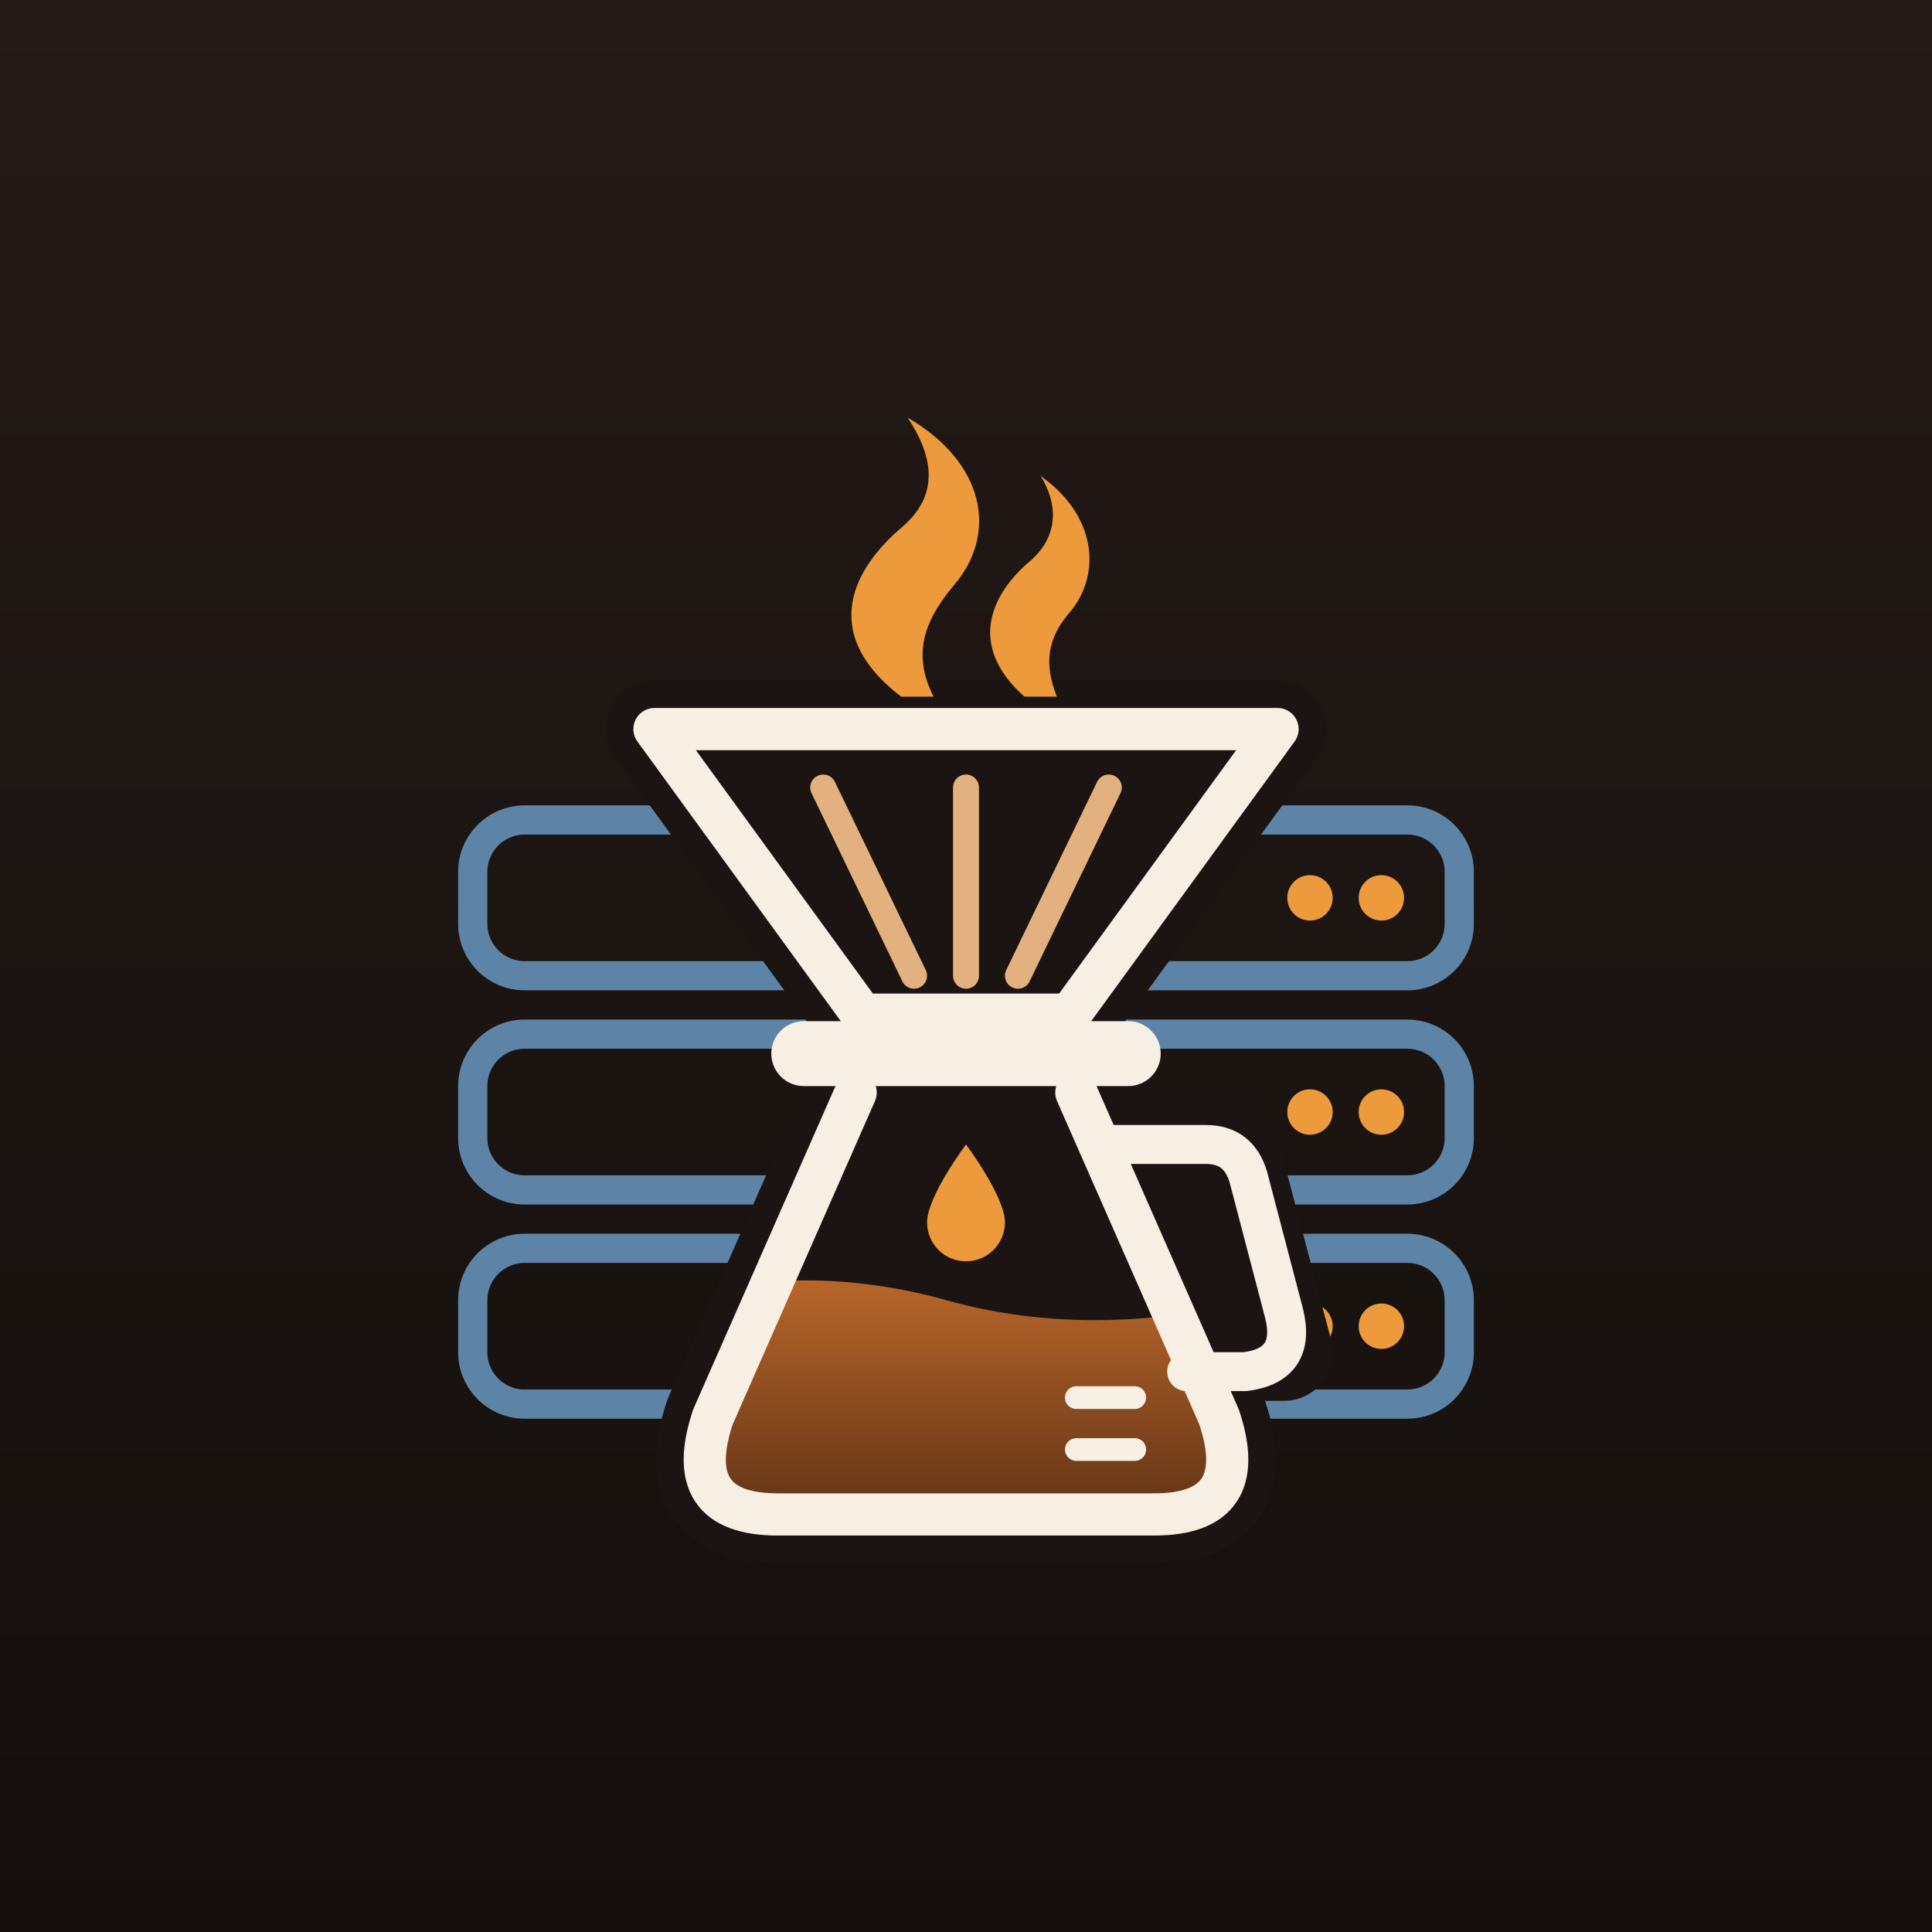
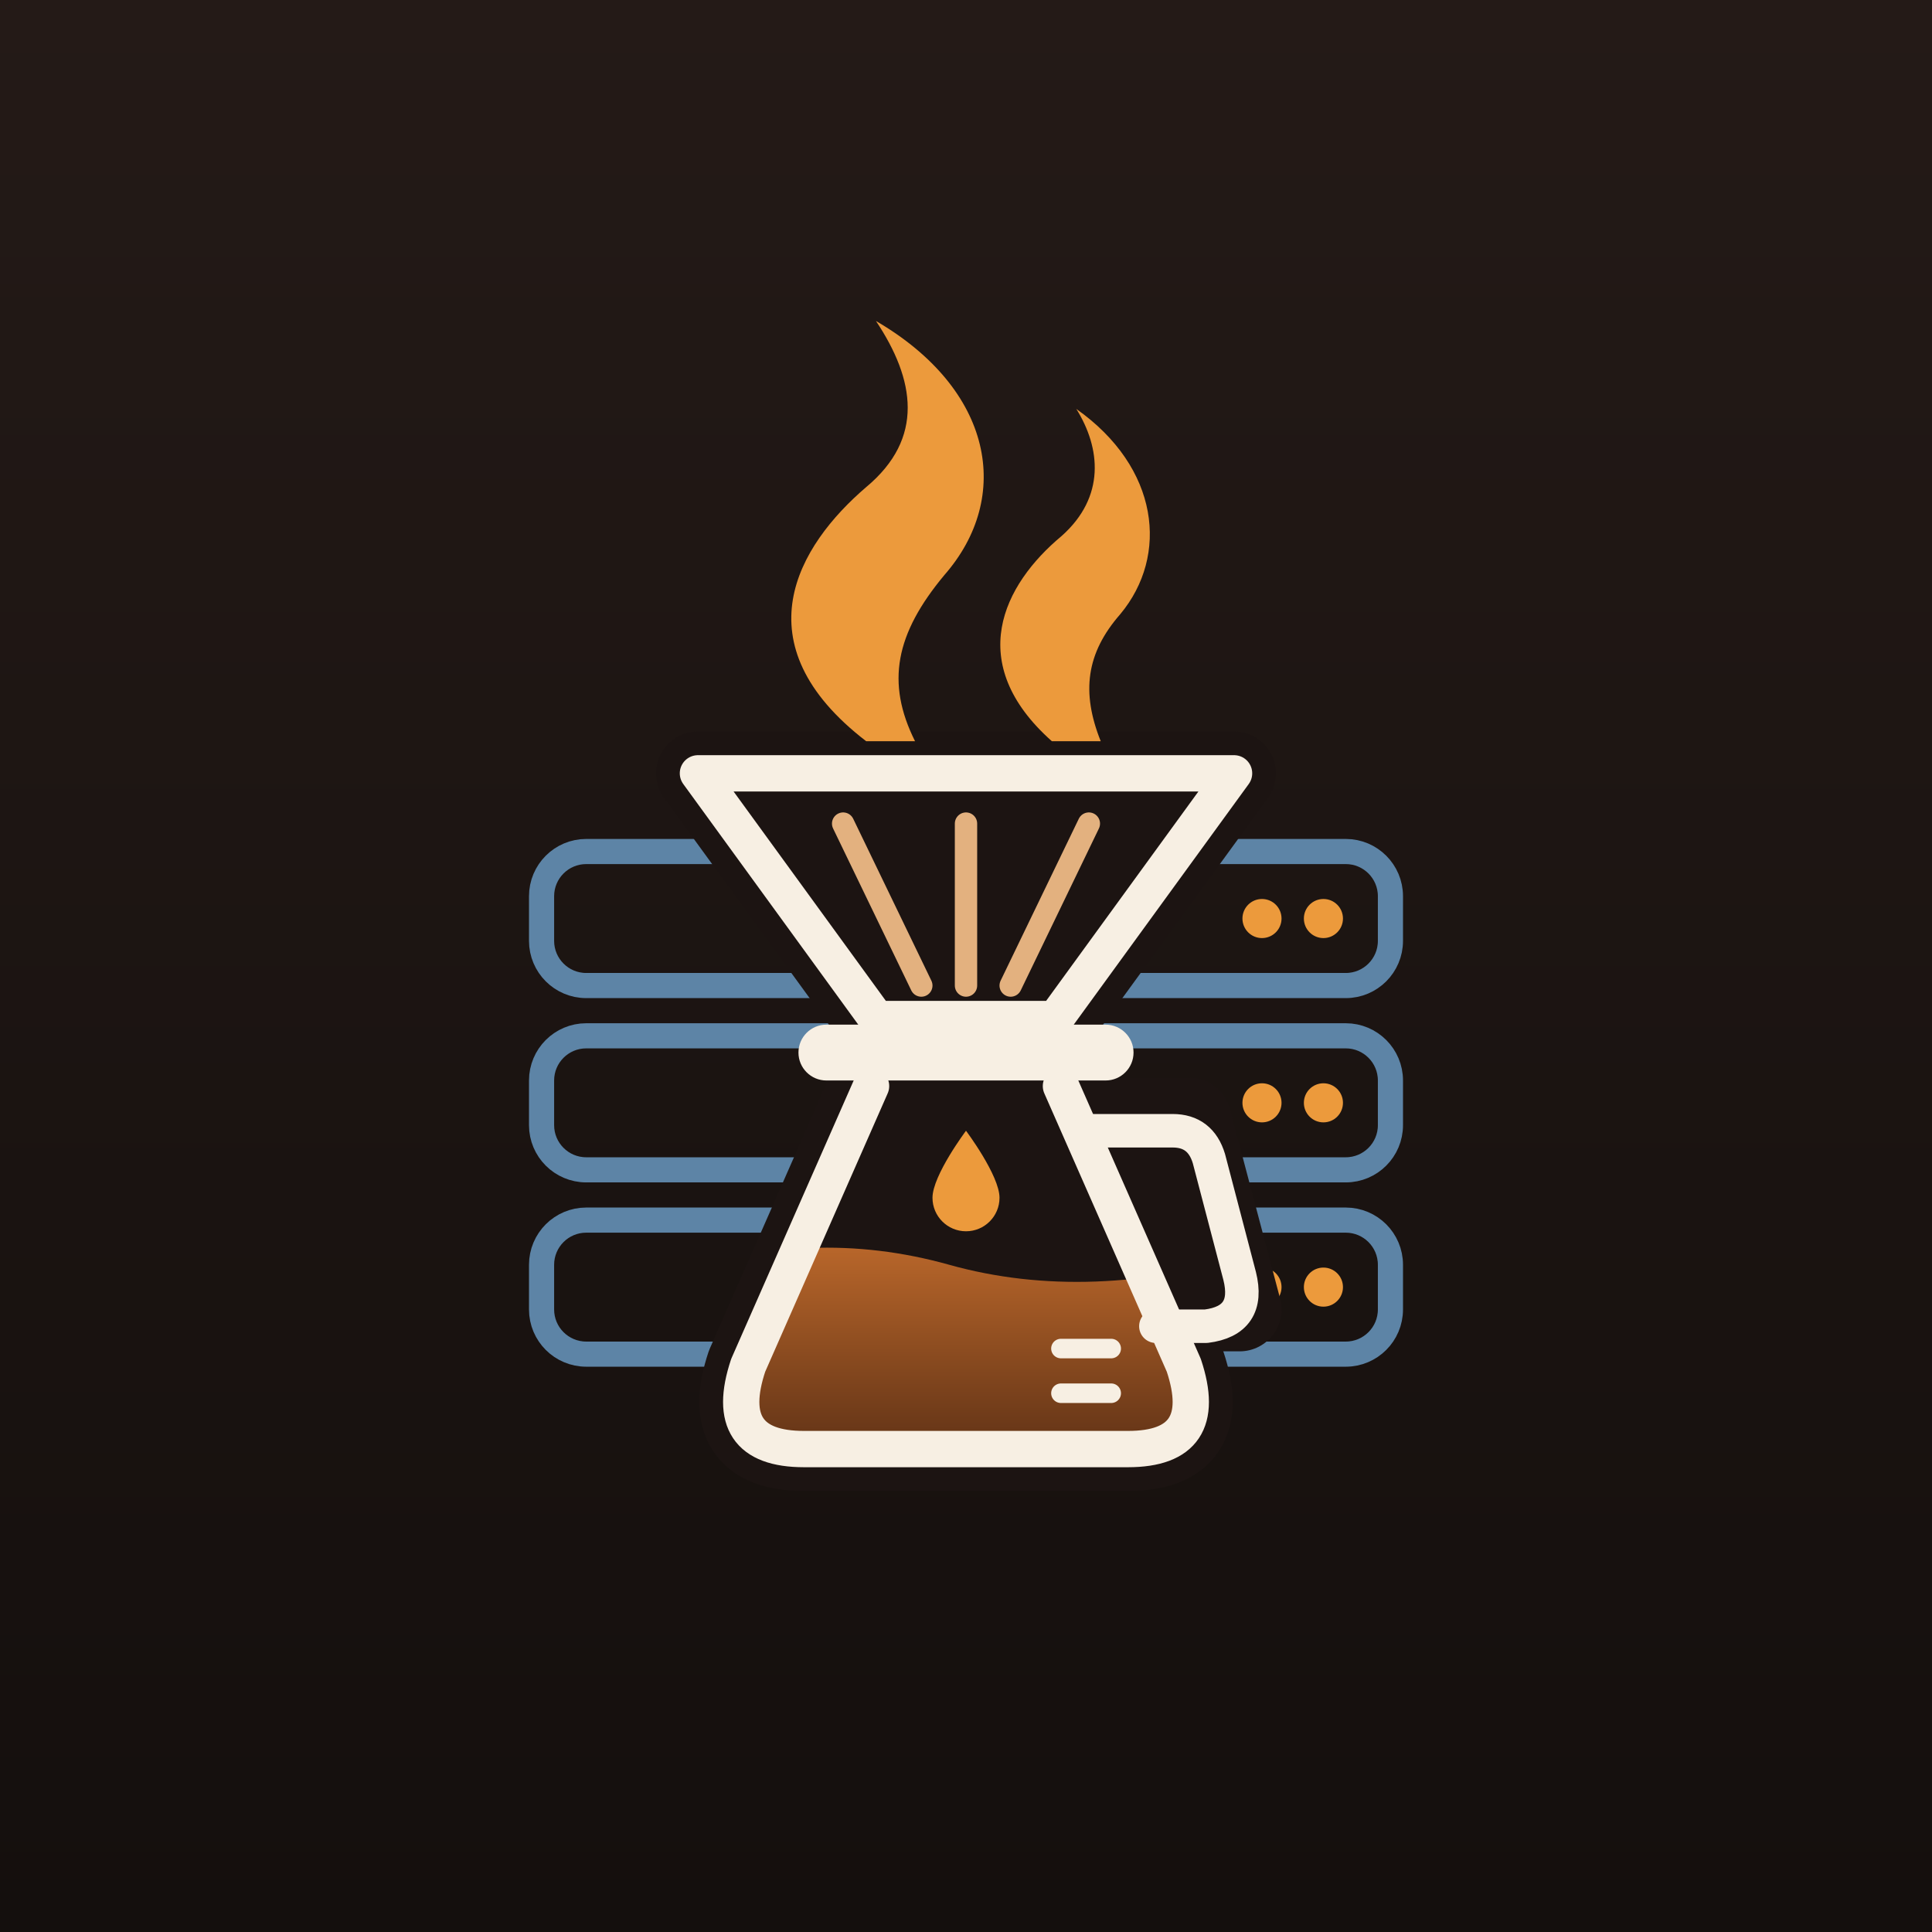
<svg xmlns="http://www.w3.org/2000/svg" viewBox="0 0 512 512">
  <defs>
    <linearGradient id="bg" x1="0" y1="0" x2="0" y2="1">
      <stop offset="0" stop-color="#241a17" />
      <stop offset="1" stop-color="#140f0d" />
    </linearGradient>
    <linearGradient id="coffee" x1="0" y1="0" x2="0" y2="1">
      <stop offset="0" stop-color="#b8662a" />
      <stop offset="1" stop-color="#4a2511" />
    </linearGradient>
    <clipPath id="carafe">
      <path d="M222 250 L178 350 Q168 380 198 380 H314 Q344 380 334 350 L290 250 Z" />
    </clipPath>
  </defs>
  <rect width="512" height="512" fill="url(#bg)" />
-   <g transform="translate(256 256) scale(0.86) translate(-256 -211)">
+   <g transform="translate(256 256) scale(0.74) translate(-256 -207.0)">
    <g fill="none" stroke="#5d84a6" stroke-width="9">
      <rect x="104" y="166" width="304" height="48" rx="16" />
      <rect x="104" y="232" width="304" height="48" rx="16" />
      <rect x="104" y="298" width="304" height="48" rx="16" />
    </g>
    <g fill="#ec9a3c">
      <circle cx="362" cy="190" r="7" />
      <circle cx="384" cy="190" r="7" />
      <circle cx="362" cy="256" r="7" />
      <circle cx="384" cy="256" r="7" />
      <circle cx="362" cy="322" r="7" />
      <circle cx="384" cy="322" r="7" />
    </g>
    <g fill="#1c1412" stroke="#1c1412" stroke-width="30" stroke-linejoin="round">
      <path d="M160 138 H352 L288 226 H224 Z" />
      <path d="M222 250 L178 350 Q168 380 198 380 H314 Q344 380 334 350 L290 250 Z" />
      <path d="M300 262 H336 L354 330 H322 Z" />
    </g>
-     <g fill="#ec9a3c">
+     <g fill="#ec9a3c" transform="translate(257 130) scale(1.75) translate(-257 -130)">
      <path d="M236 128 C210 108 222 88 236 76 C248 66 246 54 238 42 C262 56 266 78 252 94 C242 106 240 116 246 128 Z" />
      <path d="M274 128 C256 112 264 96 276 86 C285 78 284 68 279 60 C296 72 298 90 288 102 C281 110 280 118 284 128 Z" />
    </g>
    <path d="M160 138 H352 L288 226 H224 Z" fill="none" stroke="#f7efe3" stroke-width="13" stroke-linejoin="round" />
    <g stroke="#e3b17f" stroke-width="8" stroke-linecap="round">
      <path d="M212 156 L240 214" />
      <path d="M256 156 V214" />
      <path d="M300 156 L272 214" />
    </g>
    <rect x="196" y="228" width="120" height="20" rx="10" fill="#f7efe3" />
    <g clip-path="url(#carafe)">
      <path d="M150 318 Q200 300 250 314 T360 310 V400 H150 Z" fill="url(#coffee)" />
    </g>
    <path d="M222 250 L178 350 Q168 380 198 380 H314 Q344 380 334 350 L290 250" fill="none" stroke="#f7efe3" stroke-width="13" stroke-linejoin="round" stroke-linecap="round" />
    <path d="M300 266 H330 Q340 266 343 276 L354 318 Q358 334 342 336 H324" fill="none" stroke="#f7efe3" stroke-width="12" stroke-linejoin="round" stroke-linecap="round" />
    <path d="M256 266 C256 266 244 282 244 290 A12 12 0 0 0 268 290 C268 282 256 266 256 266 Z" fill="#ec9a3c" />
    <g stroke="#f7efe3" stroke-width="7" stroke-linecap="round">
      <path d="M290 344 h18" />
      <path d="M290 360 h18" />
    </g>
  </g>
</svg>
